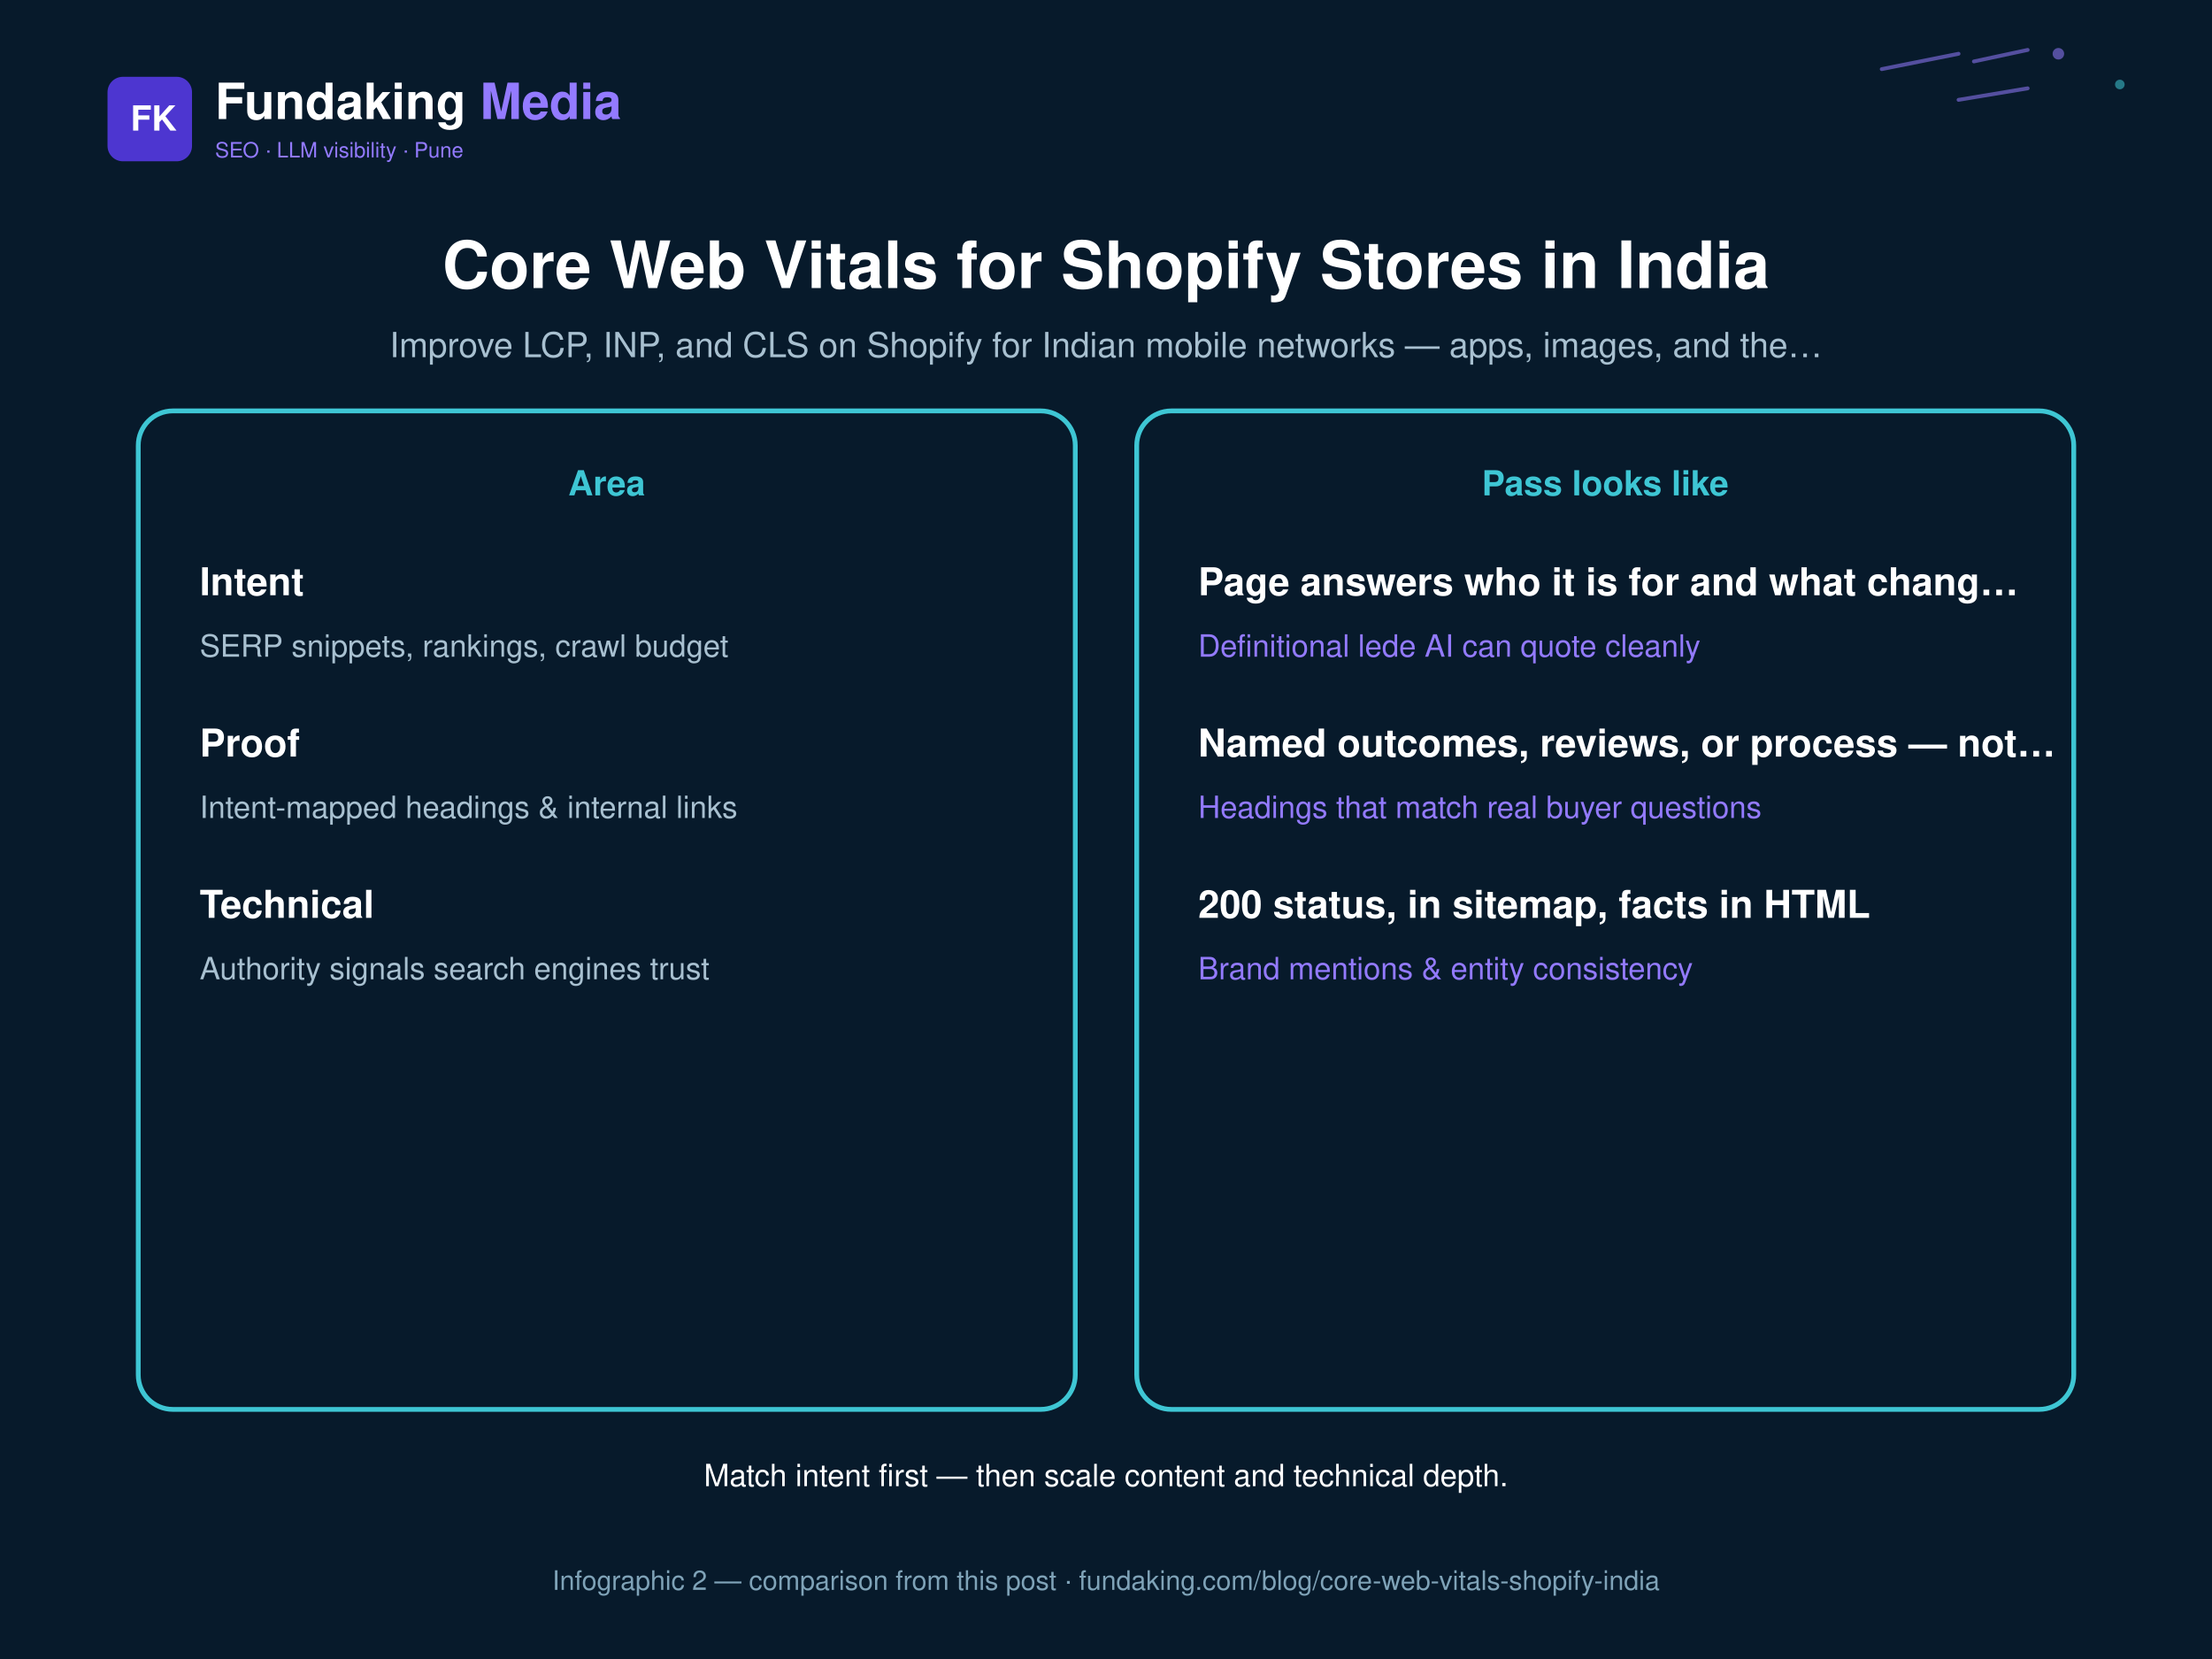
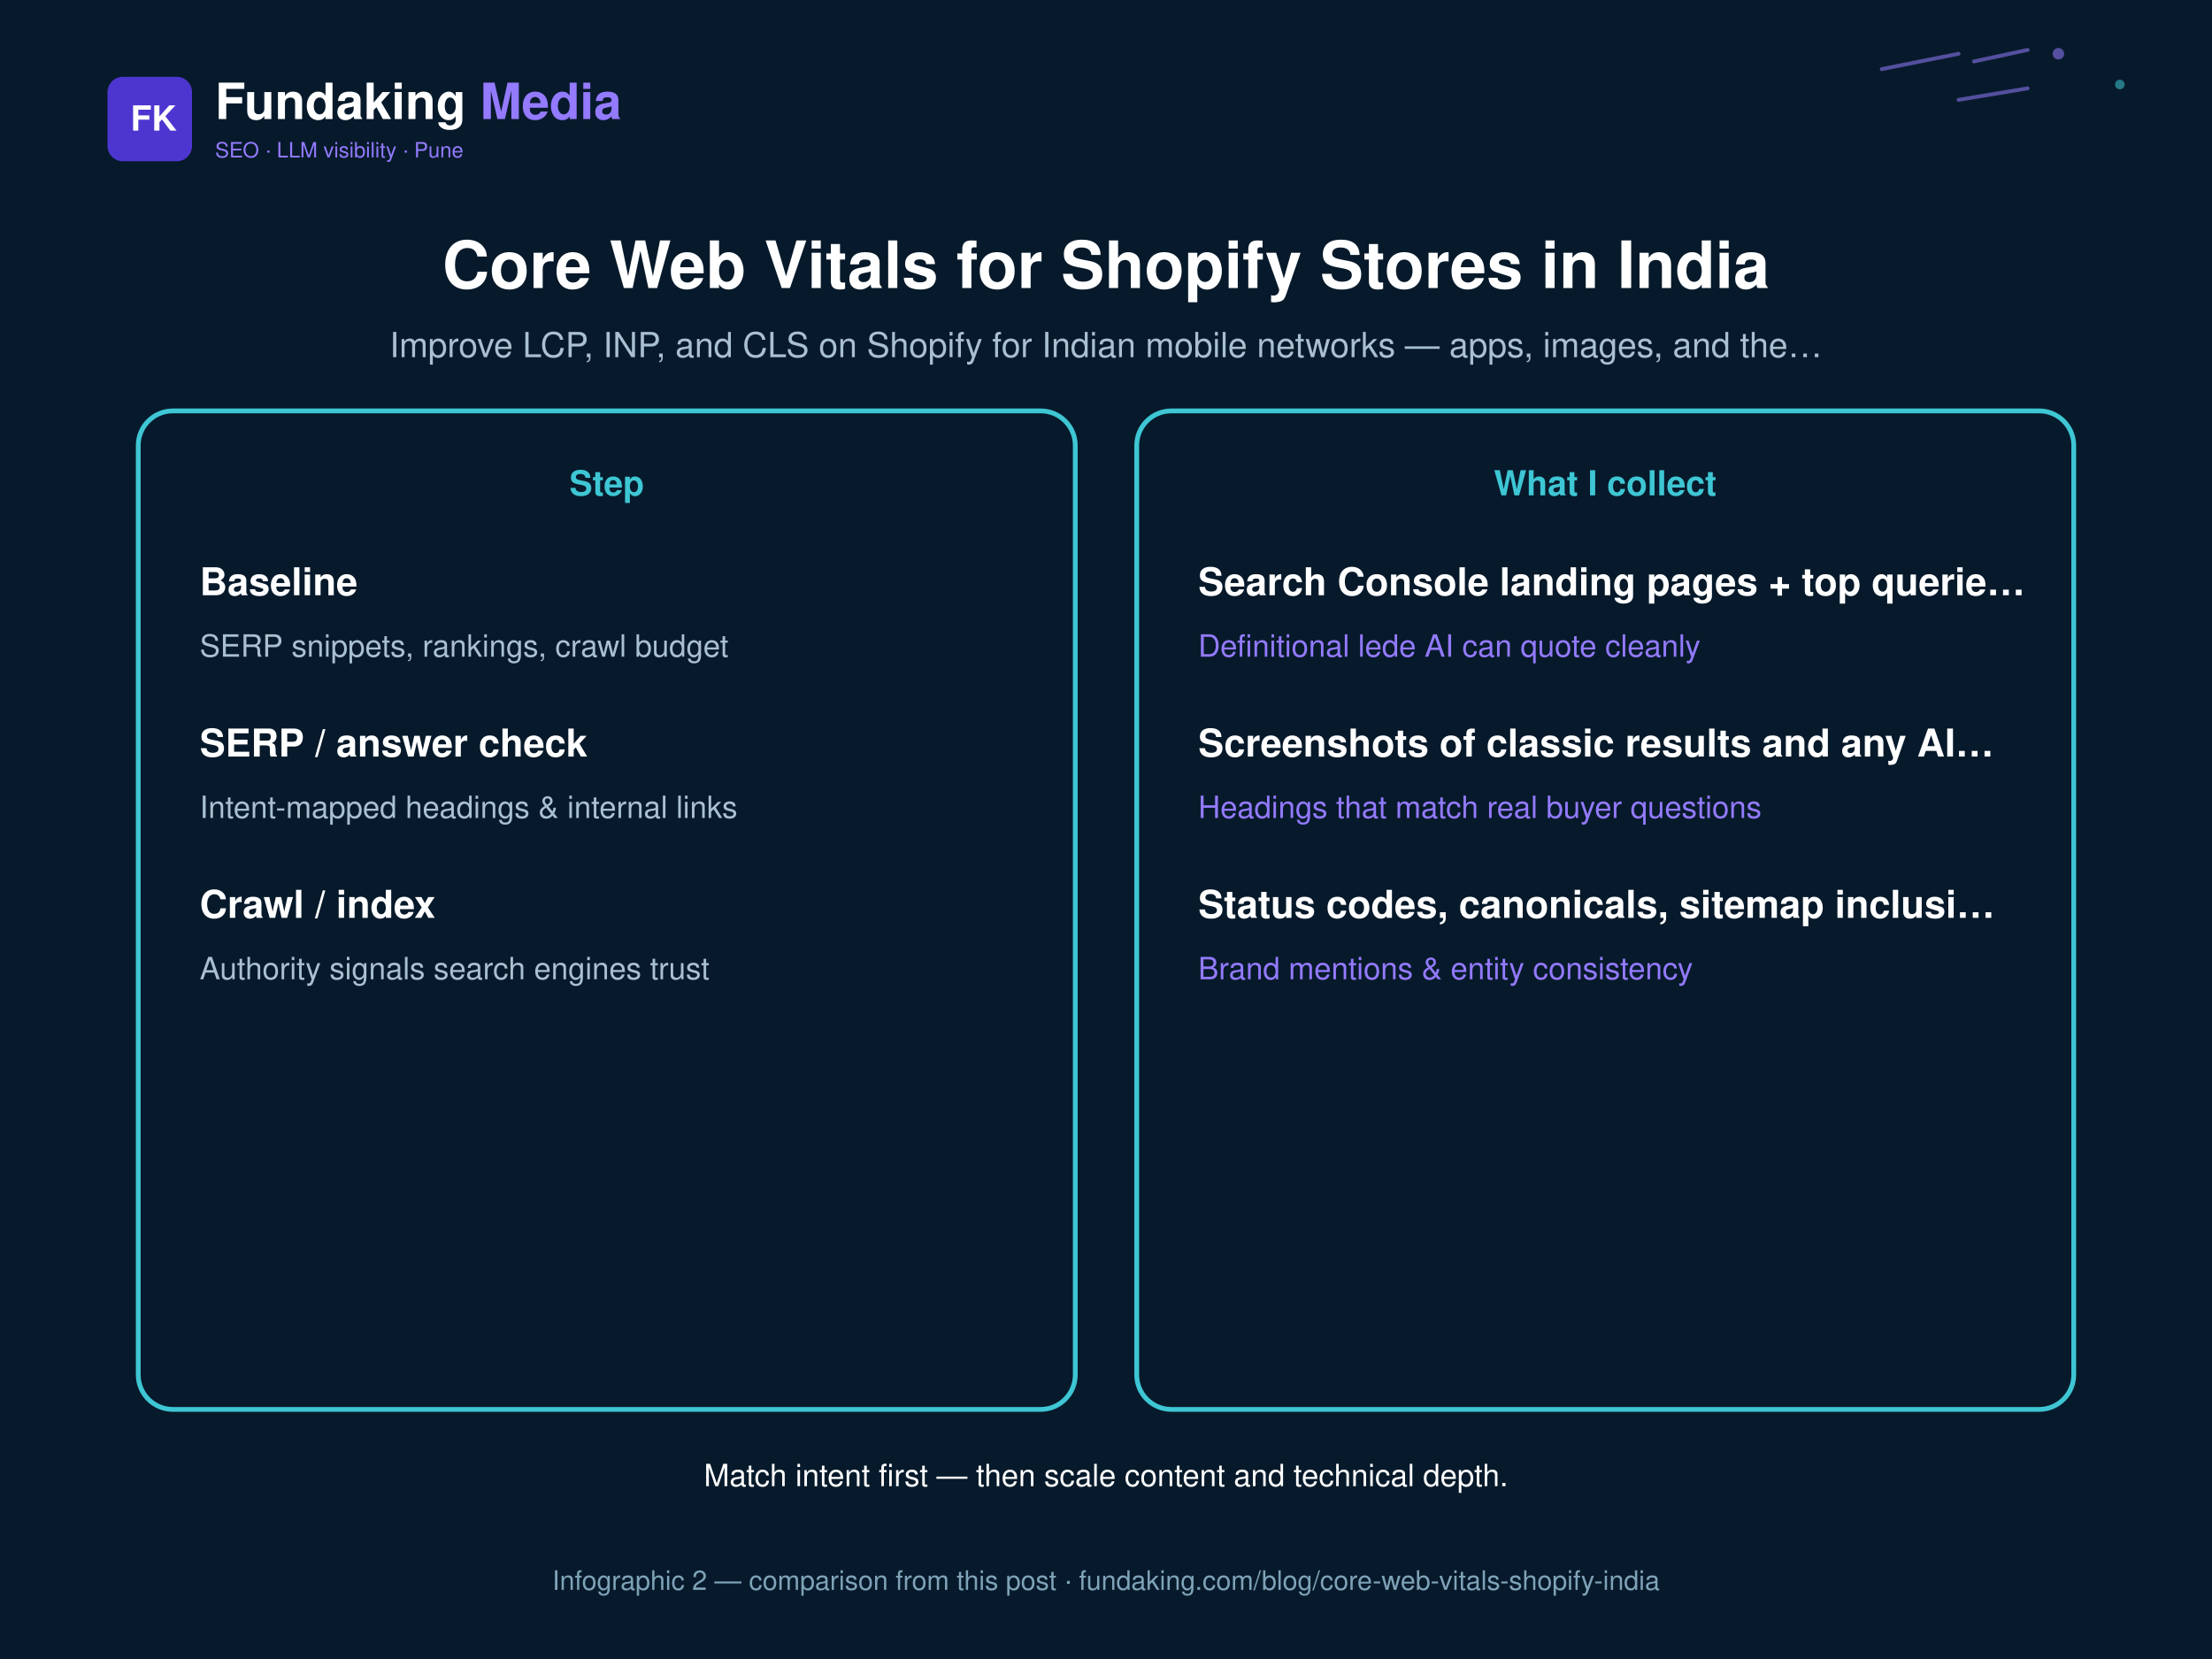
<svg xmlns="http://www.w3.org/2000/svg" viewBox="0 0 1152 864" width="1152" height="864" role="img">
  <rect width="1152" height="864" fill="#071A2B" />
  <g fill="none" stroke="#937AFF" stroke-width="2" opacity="0.55" stroke-linecap="round">
    <path d="M980 36 l40 -8 m8 4 l28 -6" />
    <path d="M1020 52 l36 -6" />
    <circle cx="1072" cy="28" r="3" fill="#937AFF" stroke="none" />
    <circle cx="1104" cy="44" r="2.5" fill="#3EC6D4" stroke="none" />
  </g>
  <rect x="56" y="40" width="44" height="44" rx="8" fill="#4D36D0" />
  <text x="68" y="68" fill="#FFFFFF" font-family="Segoe UI, Helvetica, Arial, sans-serif" font-size="18" font-weight="800">FK</text>
  <text x="112" y="62" fill="#FFFFFF" font-family="Segoe UI, Helvetica, Arial, sans-serif" font-size="26" font-weight="800">Fundaking <tspan fill="#937AFF">Media</tspan>
  </text>
  <text x="112" y="82" fill="#937AFF" font-family="Segoe UI, Helvetica, Arial, sans-serif" font-size="11">SEO · LLM visibility · Pune</text>
  <text x="576" y="150" text-anchor="middle" fill="#FFFFFF" font-family="Segoe UI, Helvetica, Arial, sans-serif" font-size="34" font-weight="800">Core Web Vitals for Shopify Stores in India</text>
  <text x="576" y="186" text-anchor="middle" fill="#A8C0D0" font-family="Segoe UI, Helvetica, Arial, sans-serif" font-size="18">Improve LCP, INP, and CLS on Shopify for Indian mobile networks — apps, images, and the…</text>
  <rect x="72" y="214" width="488" height="520" rx="18" fill="none" stroke="#3EC6D4" stroke-width="2.5" />
-   <text x="316" y="258" text-anchor="middle" fill="#3EC6D4" font-family="Segoe UI, Helvetica, Arial, sans-serif" font-size="18" font-weight="700">Area</text>
+   <text x="316" y="258" text-anchor="middle" fill="#3EC6D4" font-family="Segoe UI, Helvetica, Arial, sans-serif" font-size="18" font-weight="700">Step</text>
  <g font-family="Segoe UI, Helvetica, Arial, sans-serif" fill="#FFFFFF">
-     <text x="104" y="310" font-size="20" font-weight="700">Intent</text>
+     <text x="104" y="310" font-size="20" font-weight="700">Baseline</text>
    <text x="104" y="342" font-size="16" fill="#A8C0D0">SERP snippets, rankings, crawl budget</text>
-     <text x="104" y="394" font-size="20" font-weight="700">Proof</text>
+     <text x="104" y="394" font-size="20" font-weight="700">SERP / answer check</text>
    <text x="104" y="426" font-size="16" fill="#A8C0D0">Intent-mapped headings &amp; internal links</text>
-     <text x="104" y="478" font-size="20" font-weight="700">Technical</text>
+     <text x="104" y="478" font-size="20" font-weight="700">Crawl / index</text>
    <text x="104" y="510" font-size="16" fill="#A8C0D0">Authority signals search engines trust</text>
  </g>
  <rect x="592" y="214" width="488" height="520" rx="18" fill="none" stroke="#3EC6D4" stroke-width="2.5" />
-   <text x="836" y="258" text-anchor="middle" fill="#3EC6D4" font-family="Segoe UI, Helvetica, Arial, sans-serif" font-size="18" font-weight="700">Pass looks like</text>
+   <text x="836" y="258" text-anchor="middle" fill="#3EC6D4" font-family="Segoe UI, Helvetica, Arial, sans-serif" font-size="18" font-weight="700">What I collect</text>
  <g font-family="Segoe UI, Helvetica, Arial, sans-serif" fill="#FFFFFF">
-     <text x="624" y="310" font-size="20" font-weight="700">Page answers who it is for and what chang…</text>
+     <text x="624" y="310" font-size="20" font-weight="700">Search Console landing pages + top querie…</text>
    <text x="624" y="342" font-size="16" fill="#937AFF">Definitional lede AI can quote cleanly</text>
-     <text x="624" y="394" font-size="20" font-weight="700">Named outcomes, reviews, or process — not…</text>
+     <text x="624" y="394" font-size="20" font-weight="700">Screenshots of classic results and any AI…</text>
    <text x="624" y="426" font-size="16" fill="#937AFF">Headings that match real buyer questions</text>
-     <text x="624" y="478" font-size="20" font-weight="700">200 status, in sitemap, facts in HTML</text>
+     <text x="624" y="478" font-size="20" font-weight="700">Status codes, canonicals, sitemap inclusi…</text>
    <text x="624" y="510" font-size="16" fill="#937AFF">Brand mentions &amp; entity consistency</text>
  </g>
  <text x="576" y="774" text-anchor="middle" fill="#FFFFFF" font-family="Segoe UI, Helvetica, Arial, sans-serif" font-size="16">Match intent first — then scale content and technical depth.</text>
  <text x="576" y="828" text-anchor="middle" fill="#7FA3B8" font-family="Segoe UI, Helvetica, Arial, sans-serif" font-size="14">Infographic 2 — comparison from this post · fundaking.com/blog/core-web-vitals-shopify-india</text>
</svg>
